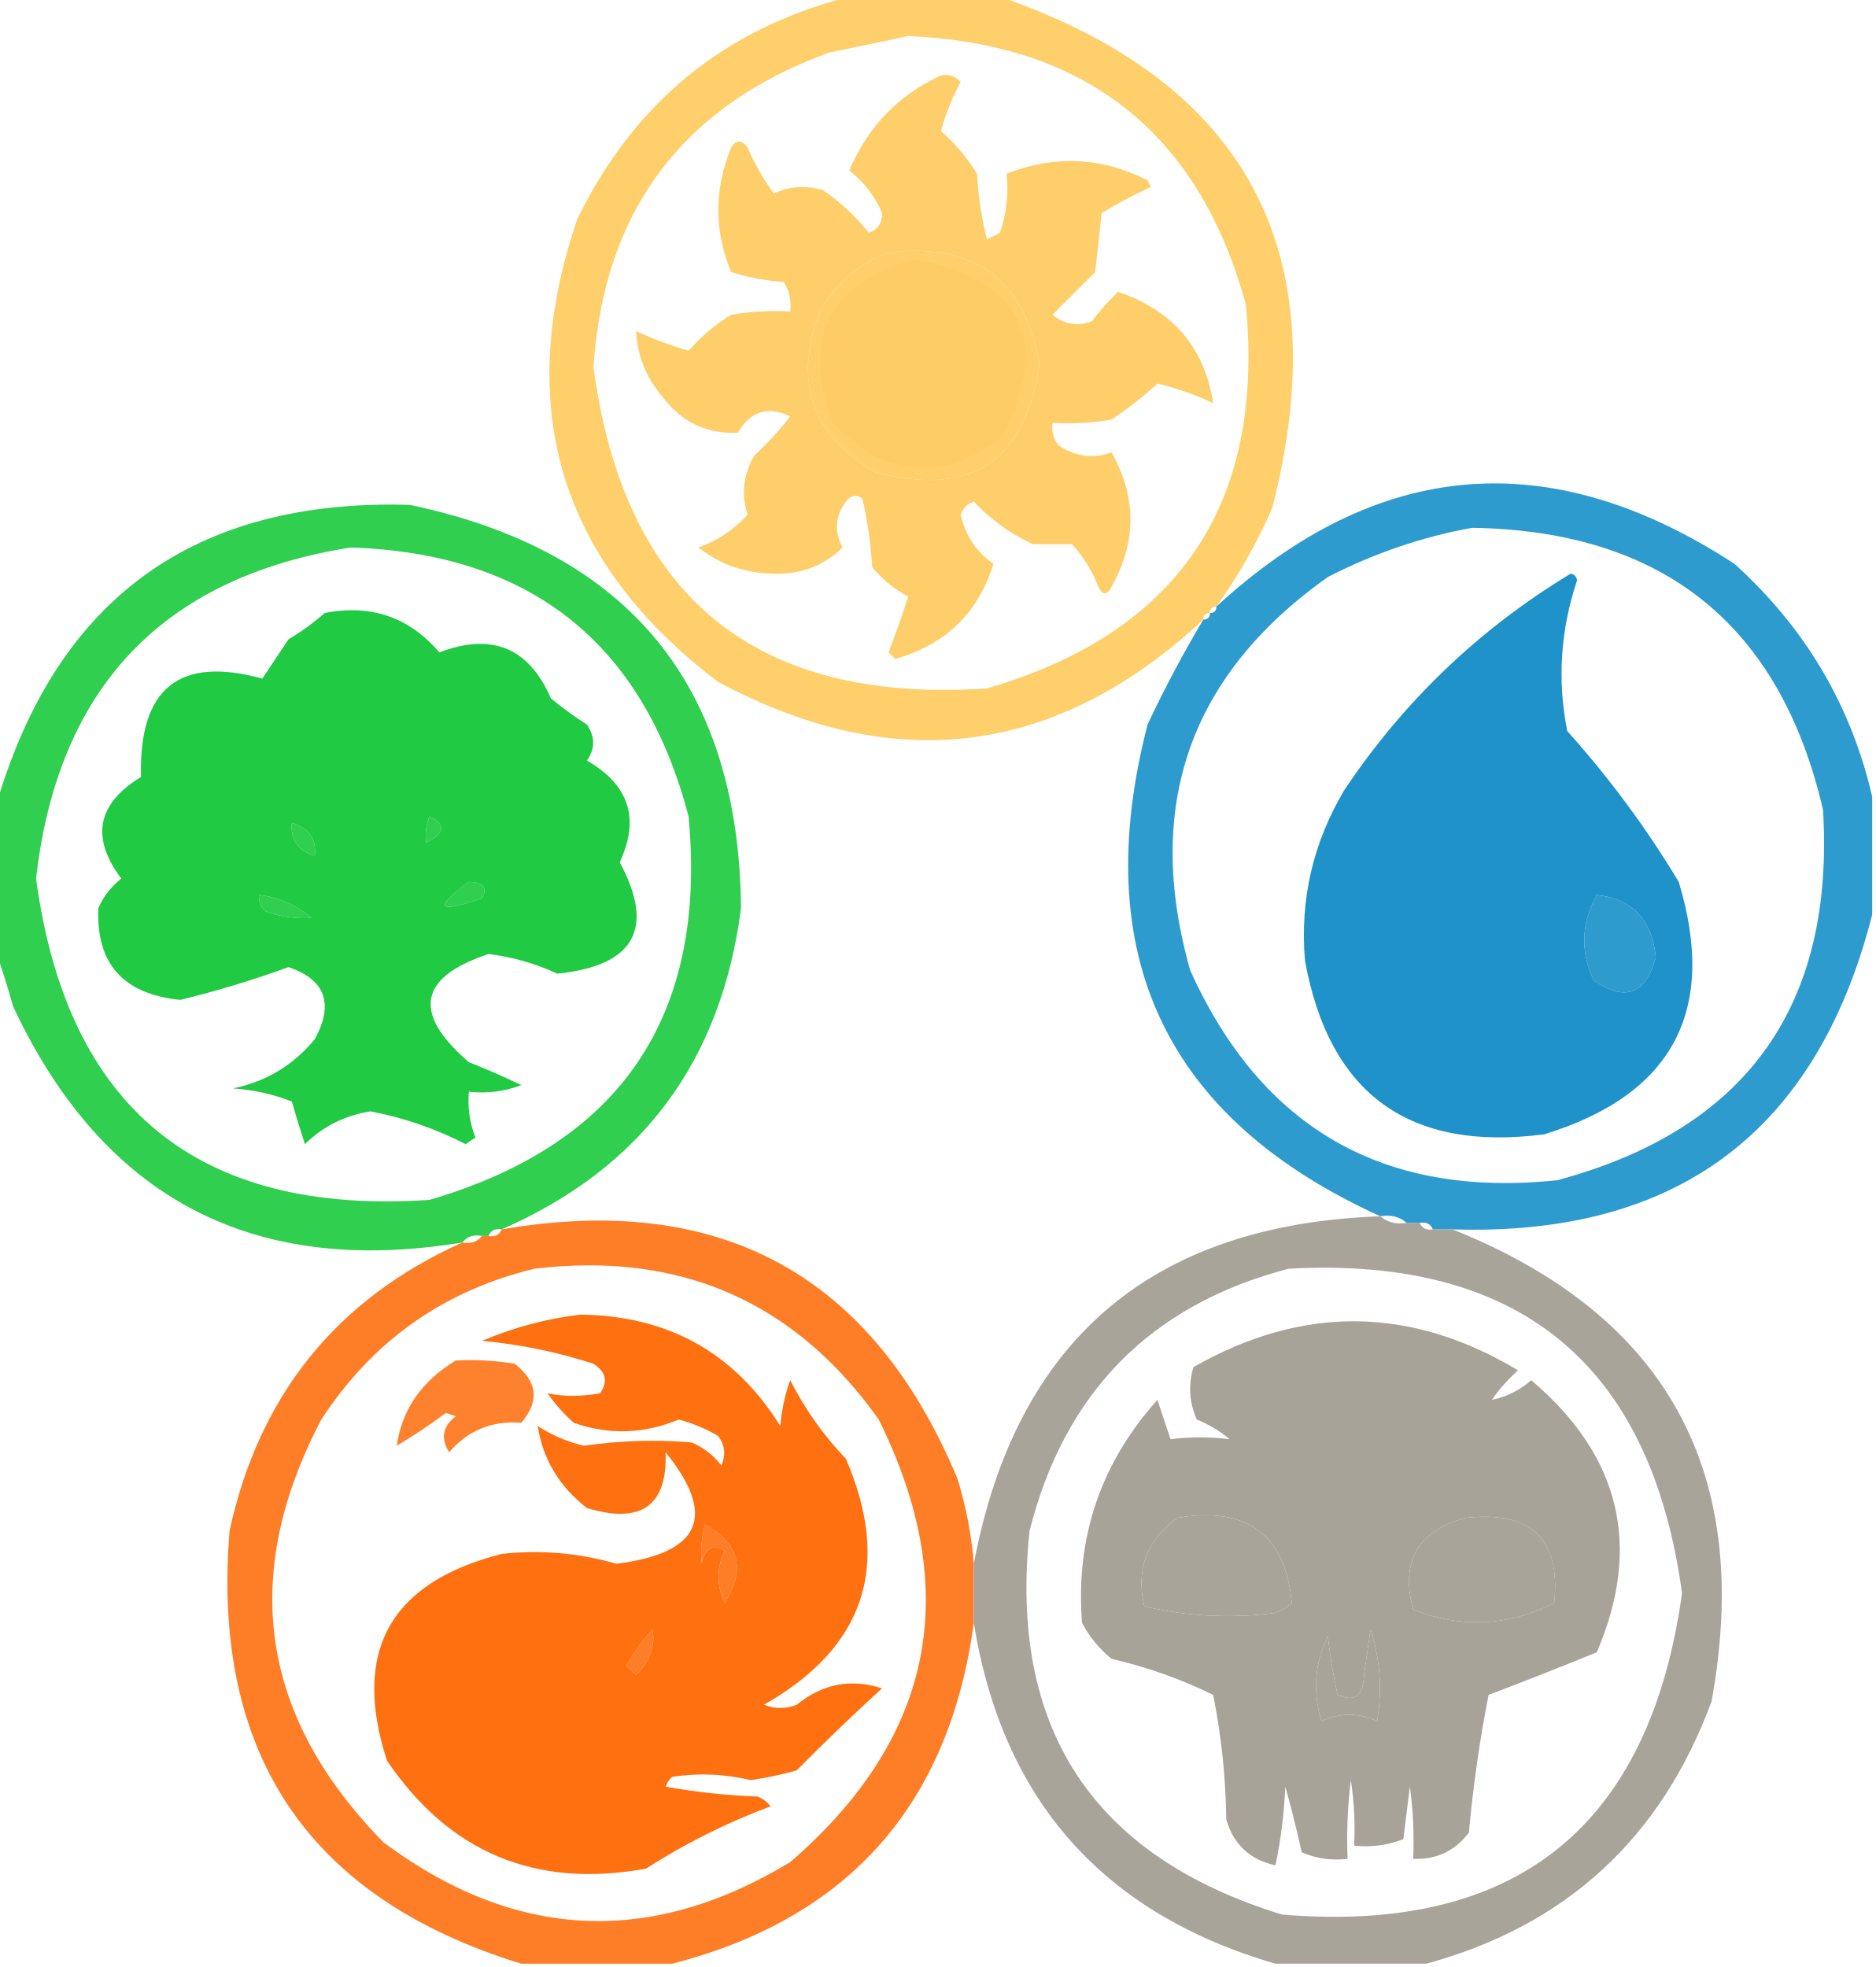
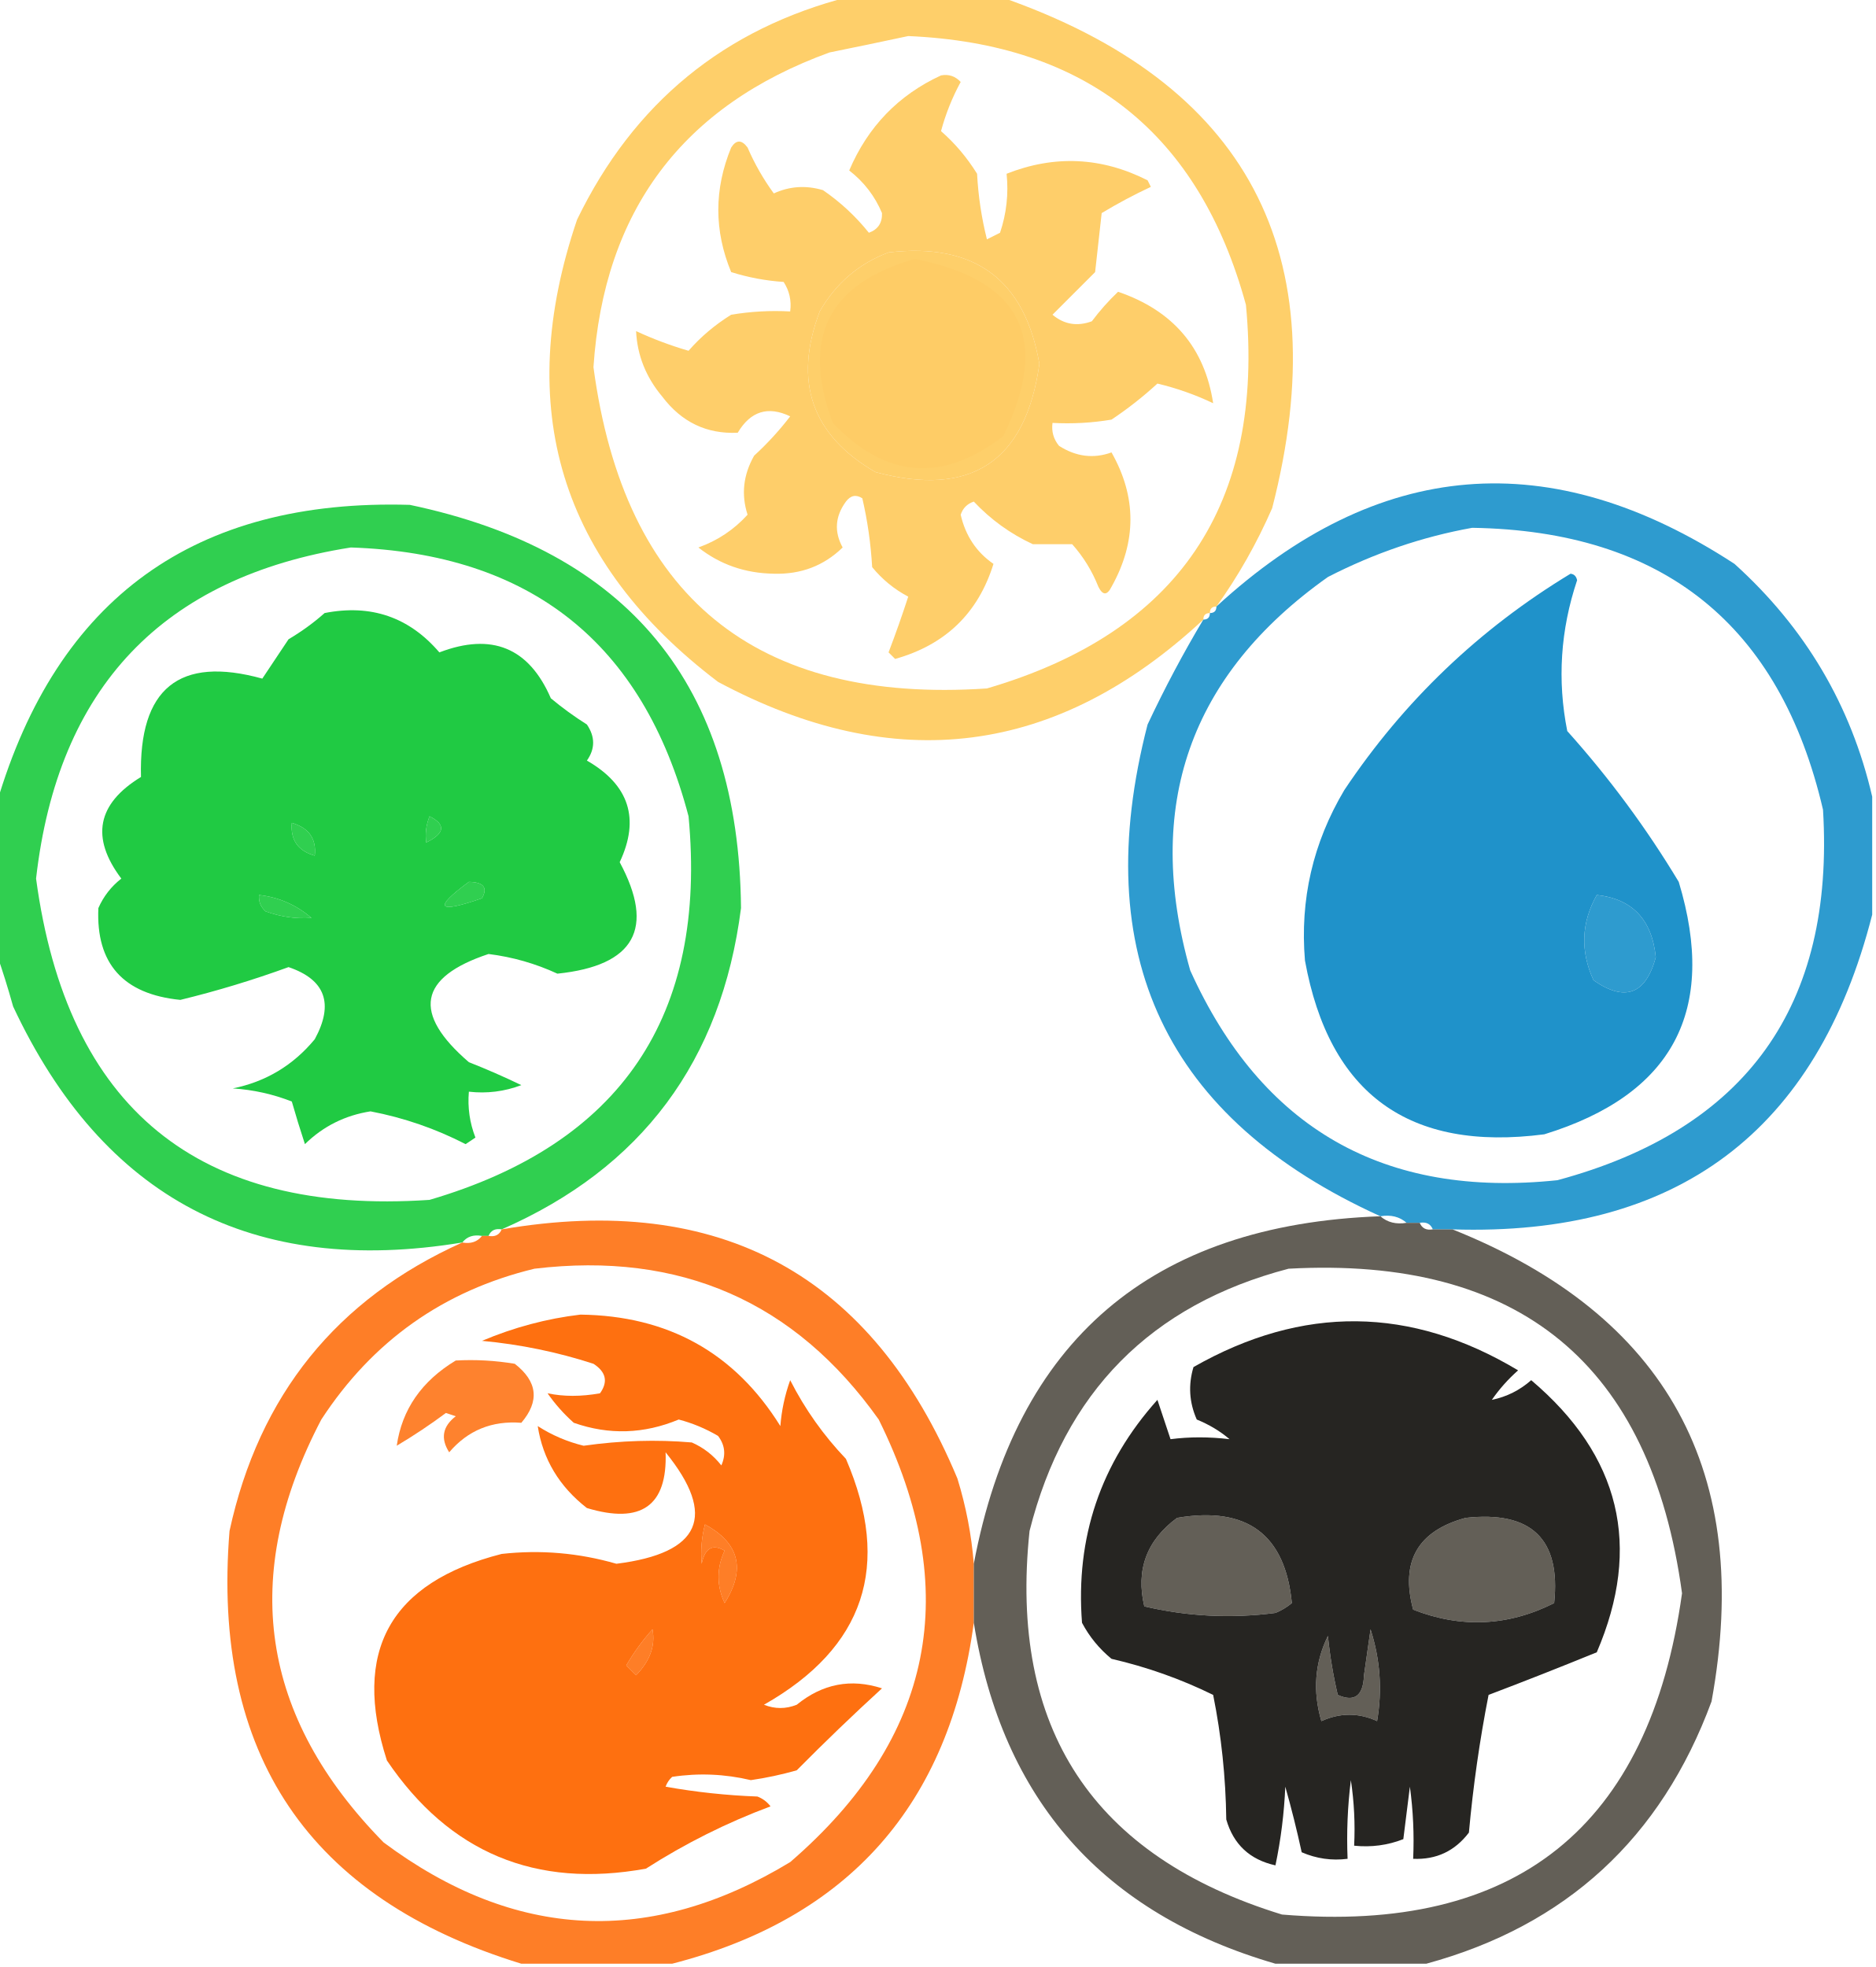
<svg xmlns="http://www.w3.org/2000/svg" version="1.1" width="286px" height="300px" style="shape-rendering:geometricPrecision; text-rendering:geometricPrecision; image-rendering:optimizeQuality; fill-rule:evenodd; clip-rule:evenodd">
  <g>
    <path style="opacity:0.974" fill="#fece66" d="M 129.5,-0.5 C 137.167,-0.5 144.833,-0.5 152.5,-0.5C 190.197,12.552 204.03,38.552 194,77.5C 191.649,82.879 188.816,87.879 185.5,92.5C 184.833,92.5 184.5,92.833 184.5,93.5C 183.833,93.5 183.5,93.833 183.5,94.5C 161.17,115.284 136.503,118.451 109.5,104C 85.412,85.731 78.245,62.23 88,33.5C 96.628,15.696 110.461,4.363 129.5,-0.5 Z M 138.5,5.5 C 165.69,6.668 182.857,20.334 190,46.5C 192.869,76.95 179.703,96.45 150.5,105C 115.201,107.366 95.201,91.033 90.5,56C 92.091,32.136 104.091,16.136 126.5,8C 130.637,7.161 134.637,6.327 138.5,5.5 Z M 135.5,38.5 C 148.617,36.965 156.284,42.632 158.5,55.5C 156.413,70.415 148.08,75.915 133.5,72C 123.784,66.371 120.95,58.205 125,47.5C 127.468,43.199 130.968,40.199 135.5,38.5 Z" />
  </g>
  <g>
    <path style="opacity:0.969" fill="#fecd66" d="M 143.5,11.5 C 144.675,11.281 145.675,11.614 146.5,12.5C 145.206,14.88 144.206,17.381 143.5,20C 145.613,21.837 147.446,24.004 149,26.5C 149.176,29.882 149.676,33.215 150.5,36.5C 151.167,36.167 151.833,35.833 152.5,35.5C 153.484,32.572 153.817,29.572 153.5,26.5C 160.81,23.614 167.977,23.947 175,27.5C 175.167,27.833 175.333,28.167 175.5,28.5C 172.93,29.702 170.43,31.035 168,32.5C 167.667,35.5 167.333,38.5 167,41.5C 164.833,43.667 162.667,45.833 160.5,48C 162.272,49.487 164.272,49.82 166.5,49C 167.726,47.365 169.059,45.865 170.5,44.5C 178.875,47.359 183.708,53.026 185,61.5C 182.291,60.208 179.458,59.208 176.5,58.5C 174.334,60.493 172.001,62.327 169.5,64C 166.518,64.498 163.518,64.665 160.5,64.5C 160.33,65.822 160.663,66.989 161.5,68C 164.089,69.657 166.756,69.991 169.5,69C 173.348,75.786 173.348,82.619 169.5,89.5C 168.833,90.833 168.167,90.833 167.5,89.5C 166.543,87.082 165.209,84.916 163.5,83C 161.5,83 159.5,83 157.5,83C 154.081,81.414 151.081,79.248 148.5,76.5C 147.5,76.833 146.833,77.5 146.5,78.5C 147.239,81.718 148.906,84.218 151.5,86C 149.165,93.516 144.165,98.349 136.5,100.5C 136.167,100.167 135.833,99.833 135.5,99.5C 136.58,96.668 137.58,93.835 138.5,91C 136.376,89.878 134.543,88.378 133,86.5C 132.793,82.911 132.293,79.411 131.5,76C 130.551,75.383 129.718,75.549 129,76.5C 127.349,78.754 127.182,81.088 128.5,83.5C 125.638,86.29 122.138,87.624 118,87.5C 113.627,87.433 109.793,86.099 106.5,83.5C 109.421,82.457 111.921,80.79 114,78.5C 113.008,75.43 113.341,72.43 115,69.5C 117.018,67.65 118.851,65.65 120.5,63.5C 117.119,61.88 114.453,62.713 112.5,66C 107.775,66.222 103.942,64.389 101,60.5C 98.51,57.535 97.176,54.202 97,50.5C 99.572,51.692 102.239,52.692 105,53.5C 106.837,51.387 109.004,49.554 111.5,48C 114.482,47.502 117.482,47.335 120.5,47.5C 120.714,45.856 120.38,44.356 119.5,43C 116.774,42.818 114.107,42.318 111.5,41.5C 108.885,35.193 108.885,28.86 111.5,22.5C 112.274,21.289 113.107,21.289 114,22.5C 115.08,24.996 116.414,27.329 118,29.5C 120.401,28.398 122.901,28.231 125.5,29C 128.16,30.827 130.494,32.994 132.5,35.5C 133.881,35 134.547,34 134.5,32.5C 133.416,29.912 131.749,27.745 129.5,26C 132.341,19.326 137.008,14.493 143.5,11.5 Z M 135.5,38.5 C 130.968,40.199 127.468,43.199 125,47.5C 120.95,58.205 123.784,66.371 133.5,72C 148.08,75.915 156.413,70.415 158.5,55.5C 156.284,42.632 148.617,36.965 135.5,38.5 Z" />
  </g>
  <g>
    <path style="opacity:1" fill="#fecc66" d="M 139.5,39.5 C 155.749,42.665 160.249,51.665 153,66.5C 143.765,73.661 135.098,72.994 127,64.5C 122.138,51.558 126.304,43.225 139.5,39.5 Z" />
  </g>
  <g>
    <path style="opacity:0.918" fill="#1c92cb" d="M 285.5,121.5 C 285.5,127.5 285.5,133.5 285.5,139.5C 277.069,172.587 255.736,188.587 221.5,187.5C 220.5,187.5 219.5,187.5 218.5,187.5C 218.158,186.662 217.492,186.328 216.5,186.5C 215.833,186.5 215.167,186.5 214.5,186.5C 213.432,185.566 212.099,185.232 210.5,185.5C 177.739,170.638 165.906,145.638 175,110.5C 177.604,104.954 180.437,99.621 183.5,94.5C 184.167,94.5 184.5,94.167 184.5,93.5C 185.167,93.5 185.5,93.167 185.5,92.5C 210.122,69.865 236.456,67.698 264.5,86C 275.273,95.728 282.273,107.562 285.5,121.5 Z M 224.5,80.5 C 253.614,80.956 271.447,95.289 278,123.5C 279.805,153.412 266.305,172.246 237.5,180C 211.065,182.786 192.398,172.119 181.5,148C 174.402,122.957 181.402,102.957 202.5,88C 209.587,84.361 216.92,81.861 224.5,80.5 Z M 243.5,136.5 C 248.921,137.092 251.921,140.259 252.5,146C 250.955,151.676 247.788,152.843 243,149.5C 240.965,145.059 241.132,140.726 243.5,136.5 Z" />
  </g>
  <g>
    <path style="opacity:0.914" fill="#1ccb40" d="M 76.5,187.5 C 75.508,187.328 74.842,187.662 74.5,188.5C 74.167,188.5 73.833,188.5 73.5,188.5C 72.209,188.263 71.209,188.596 70.5,189.5C 38.534,194.768 15.7,182.768 2,153.5C 1.218,150.69 0.384,148.023 -0.5,145.5C -0.5,137.833 -0.5,130.167 -0.5,122.5C 8.72,91.208 29.72,76.041 62.5,77C 95.844,84.006 112.678,104.506 113,138.5C 110.022,161.831 97.855,178.164 76.5,187.5 Z M 53.5,83.5 C 80.905,84.413 98.072,98.08 105,124.5C 107.872,154.942 94.706,174.442 65.5,183C 30.227,185.396 10.227,169.062 5.5,134C 8.817,104.855 24.817,88.021 53.5,83.5 Z M 65.5,124.5 C 68.018,125.759 67.852,127.093 65,128.5C 64.805,127.181 64.972,125.847 65.5,124.5 Z M 44.5,125.5 C 47.114,126.264 48.281,127.93 48,130.5C 45.444,129.781 44.277,128.114 44.5,125.5 Z M 71.5,134.5 C 73.745,134.541 74.412,135.375 73.5,137C 66.68,139.377 66.013,138.543 71.5,134.5 Z M 39.5,136.5 C 42.516,136.841 45.182,138.007 47.5,140C 45.155,140.17 42.821,139.837 40.5,139C 39.748,138.329 39.414,137.496 39.5,136.5 Z" />
  </g>
  <g>
    <path style="opacity:0.988" fill="#1c91c9" d="M 239.5,87.5 C 240.043,87.56 240.376,87.893 240.5,88.5C 237.96,96.084 237.46,103.751 239,111.5C 245.399,118.632 251.065,126.299 256,134.5C 261.936,154.127 255.103,166.96 235.5,173C 214.87,175.692 202.703,166.858 199,146.5C 198.216,137.212 200.216,128.545 205,120.5C 214.062,106.937 225.562,95.938 239.5,87.5 Z M 243.5,136.5 C 241.132,140.726 240.965,145.059 243,149.5C 247.788,152.843 250.955,151.676 252.5,146C 251.921,140.259 248.921,137.092 243.5,136.5 Z" />
  </g>
  <g>
    <path style="opacity:0.981" fill="#1cc940" d="M 49.5,93.5 C 56.555,92.111 62.388,94.111 67,99.5C 74.997,96.446 80.663,98.779 84,106.5C 85.745,107.956 87.578,109.289 89.5,110.5C 90.767,112.371 90.767,114.204 89.5,116C 95.948,119.711 97.615,124.877 94.5,131.5C 99.944,141.616 96.777,147.283 85,148.5C 81.662,146.957 78.162,145.957 74.5,145.5C 63.831,149.04 62.831,154.54 71.5,162C 74.218,163.072 76.885,164.238 79.5,165.5C 76.913,166.48 74.247,166.813 71.5,166.5C 71.292,168.92 71.626,171.253 72.5,173.5C 72,173.833 71.5,174.167 71,174.5C 66.412,172.137 61.579,170.471 56.5,169.5C 52.614,170.11 49.28,171.776 46.5,174.5C 45.779,172.314 45.112,170.147 44.5,168C 41.623,166.873 38.623,166.206 35.5,166C 40.537,164.984 44.703,162.484 48,158.5C 50.95,153.074 49.617,149.408 44,147.5C 38.59,149.47 33.09,151.137 27.5,152.5C 18.787,151.632 14.62,146.965 15,138.5C 15.784,136.714 16.951,135.214 18.5,134C 13.798,127.756 14.798,122.589 21.5,118.5C 21.151,104.992 27.317,99.992 40,103.5C 41.333,101.5 42.667,99.5 44,97.5C 46.015,96.303 47.849,94.97 49.5,93.5 Z M 65.5,124.5 C 64.972,125.847 64.805,127.181 65,128.5C 67.852,127.093 68.018,125.759 65.5,124.5 Z M 44.5,125.5 C 44.277,128.114 45.444,129.781 48,130.5C 48.281,127.93 47.114,126.264 44.5,125.5 Z M 71.5,134.5 C 66.013,138.543 66.68,139.377 73.5,137C 74.412,135.375 73.745,134.541 71.5,134.5 Z M 39.5,136.5 C 39.414,137.496 39.748,138.329 40.5,139C 42.821,139.837 45.155,140.17 47.5,140C 45.182,138.007 42.516,136.841 39.5,136.5 Z" />
  </g>
  <g>
    <path style="opacity:0.846" fill="#fe6700" d="M 148.5,238.5 C 148.5,241.5 148.5,244.5 148.5,247.5C 144.754,275.238 129.421,292.571 102.5,299.5C 94.833,299.5 87.167,299.5 79.5,299.5C 47.079,289.547 32.245,267.547 35,233.5C 39.503,212.782 51.336,198.116 70.5,189.5C 71.791,189.737 72.791,189.404 73.5,188.5C 73.833,188.5 74.167,188.5 74.5,188.5C 75.492,188.672 76.158,188.338 76.5,187.5C 109.871,181.765 133.038,194.432 146,225.5C 147.314,229.754 148.147,234.087 148.5,238.5 Z M 81.5,193.5 C 103.723,190.837 121.223,198.504 134,216.5C 146.917,242.581 142.417,265.081 120.5,284C 99.188,296.921 78.521,295.921 58.5,281C 39.669,261.839 36.502,240.339 49,216.5C 56.827,204.51 67.66,196.843 81.5,193.5 Z M 107.5,232.5 C 112.757,235.35 113.757,239.35 110.5,244.5C 109.262,241.832 109.262,239.166 110.5,236.5C 108.675,235.429 107.508,236.096 107,238.5C 106.82,236.512 106.986,234.512 107.5,232.5 Z M 99.5,248.5 C 99.972,250.97 99.139,253.304 97,255.5C 96.5,255 96,254.5 95.5,254C 96.665,252.008 97.998,250.175 99.5,248.5 Z" />
  </g>
  <g>
-     <path style="opacity:1" fill="#a9a49a" d="M 210.5,185.5 C 211.568,186.434 212.901,186.768 214.5,186.5C 215.167,186.5 215.833,186.5 216.5,186.5C 216.842,187.338 217.508,187.672 218.5,187.5C 219.5,187.5 220.5,187.5 221.5,187.5C 254.216,200.588 267.383,224.588 261,259.5C 253.307,280.364 238.807,293.698 217.5,299.5C 209.833,299.5 202.167,299.5 194.5,299.5C 168.173,291.842 152.84,274.509 148.5,247.5C 148.5,244.5 148.5,241.5 148.5,238.5C 154.929,204.417 175.595,186.751 210.5,185.5 Z M 196.5,193.5 C 231.736,191.572 251.736,208.072 256.5,243C 251.537,278.642 231.203,294.975 195.5,292C 166.653,283.136 153.82,263.636 157,233.5C 162.339,212.328 175.506,198.994 196.5,193.5 Z M 179.5,231.5 C 190.163,229.69 195.997,234.024 197,244.5C 196.25,245.126 195.416,245.626 194.5,246C 187.751,246.877 181.084,246.544 174.5,245C 173.188,239.424 174.855,234.924 179.5,231.5 Z M 223.5,231.5 C 233.536,230.394 238.036,234.727 237,244.5C 229.989,248.026 222.822,248.36 215.5,245.5C 213.523,238.15 216.19,233.483 223.5,231.5 Z M 202.5,249.5 C 202.804,252.522 203.304,255.522 204,258.5C 206.557,259.646 207.89,258.646 208,255.5C 208.333,253.167 208.667,250.833 209,248.5C 210.476,253.076 210.81,257.743 210,262.5C 207.199,261.205 204.366,261.205 201.5,262.5C 200.16,257.927 200.493,253.594 202.5,249.5 Z" />
+     <path style="opacity:1" fill="#635f57" d="M 210.5,185.5 C 211.568,186.434 212.901,186.768 214.5,186.5C 215.167,186.5 215.833,186.5 216.5,186.5C 216.842,187.338 217.508,187.672 218.5,187.5C 219.5,187.5 220.5,187.5 221.5,187.5C 254.216,200.588 267.383,224.588 261,259.5C 253.307,280.364 238.807,293.698 217.5,299.5C 209.833,299.5 202.167,299.5 194.5,299.5C 168.173,291.842 152.84,274.509 148.5,247.5C 148.5,244.5 148.5,241.5 148.5,238.5C 154.929,204.417 175.595,186.751 210.5,185.5 Z M 196.5,193.5 C 231.736,191.572 251.736,208.072 256.5,243C 251.537,278.642 231.203,294.975 195.5,292C 166.653,283.136 153.82,263.636 157,233.5C 162.339,212.328 175.506,198.994 196.5,193.5 Z M 179.5,231.5 C 190.163,229.69 195.997,234.024 197,244.5C 196.25,245.126 195.416,245.626 194.5,246C 187.751,246.877 181.084,246.544 174.5,245C 173.188,239.424 174.855,234.924 179.5,231.5 Z M 223.5,231.5 C 233.536,230.394 238.036,234.727 237,244.5C 229.989,248.026 222.822,248.36 215.5,245.5C 213.523,238.15 216.19,233.483 223.5,231.5 Z M 202.5,249.5 C 202.804,252.522 203.304,255.522 204,258.5C 206.557,259.646 207.89,258.646 208,255.5C 208.333,253.167 208.667,250.833 209,248.5C 210.476,253.076 210.81,257.743 210,262.5C 207.199,261.205 204.366,261.205 201.5,262.5C 200.16,257.927 200.493,253.594 202.5,249.5 Z" />
  </g>
  <g>
    <path style="opacity:0.935" fill="#fe6600" d="M 88.5,200.5 C 101.886,200.662 112.053,206.328 119,217.5C 119.186,215.1 119.686,212.766 120.5,210.5C 122.742,214.91 125.575,218.91 129,222.5C 136.013,238.793 131.847,251.293 116.5,260C 118.167,260.667 119.833,260.667 121.5,260C 125.431,256.798 129.764,255.964 134.5,257.5C 130.054,261.569 125.721,265.736 121.5,270C 119.2,270.658 116.867,271.158 114.5,271.5C 110.524,270.558 106.524,270.391 102.5,271C 102.043,271.414 101.709,271.914 101.5,272.5C 106.132,273.328 110.798,273.828 115.5,274C 116.308,274.308 116.975,274.808 117.5,275.5C 110.842,277.985 104.508,281.152 98.5,285C 81.674,288.063 68.507,282.563 59,268.5C 53.635,251.85 59.468,241.35 76.5,237C 82.425,236.342 88.258,236.842 94,238.5C 106.877,236.887 109.377,231.22 101.5,221.5C 101.788,229.666 97.788,232.499 89.5,230C 85.287,226.723 82.787,222.556 82,217.5C 84.152,218.885 86.485,219.885 89,220.5C 94.625,219.701 100.125,219.534 105.5,220C 107.286,220.785 108.786,221.951 110,223.5C 110.72,221.888 110.554,220.388 109.5,219C 107.61,217.888 105.61,217.054 103.5,216.5C 98.195,218.714 92.861,218.881 87.5,217C 85.981,215.649 84.648,214.149 83.5,212.5C 85.941,213.018 88.608,213.018 91.5,212.5C 92.754,210.741 92.421,209.241 90.5,208C 84.987,206.208 79.32,205.042 73.5,204.5C 78.381,202.441 83.381,201.108 88.5,200.5 Z M 107.5,232.5 C 106.986,234.512 106.82,236.512 107,238.5C 107.508,236.096 108.675,235.429 110.5,236.5C 109.262,239.166 109.262,241.832 110.5,244.5C 113.757,239.35 112.757,235.35 107.5,232.5 Z M 99.5,248.5 C 97.998,250.175 96.665,252.008 95.5,254C 96,254.5 96.5,255 97,255.5C 99.139,253.304 99.972,250.97 99.5,248.5 Z" />
  </g>
  <g>
-     <path style="opacity:0.999" fill="#a8a399" d="M 227.5,213.5 C 229.757,213.038 231.757,212.038 233.5,210.5C 247.099,222.017 250.432,235.85 243.5,252C 238.008,254.245 232.508,256.412 227,258.5C 225.643,265.408 224.643,272.408 224,279.5C 221.859,282.321 219.025,283.654 215.5,283.5C 215.665,279.818 215.499,276.152 215,272.5C 214.667,275.167 214.333,277.833 214,280.5C 211.619,281.435 209.119,281.768 206.5,281.5C 206.665,278.15 206.498,274.817 206,271.5C 205.501,275.486 205.334,279.486 205.5,283.5C 203.076,283.808 200.743,283.474 198.5,282.5C 197.774,279.148 196.941,275.815 196,272.5C 195.827,276.541 195.327,280.541 194.5,284.5C 190.594,283.637 188.094,281.304 187,277.5C 186.917,271.058 186.251,264.725 185,258.5C 180.066,256.077 174.9,254.244 169.5,253C 167.622,251.457 166.122,249.624 165,247.5C 163.998,234.51 167.831,223.177 176.5,213.5C 177.167,215.5 177.833,217.5 178.5,219.5C 181.383,219.128 184.383,219.128 187.5,219.5C 186.063,218.275 184.396,217.275 182.5,216.5C 181.348,213.894 181.182,211.227 182,208.5C 198.636,199.023 215.136,199.19 231.5,209C 229.959,210.371 228.625,211.871 227.5,213.5 Z M 179.5,231.5 C 174.855,234.924 173.188,239.424 174.5,245C 181.084,246.544 187.751,246.877 194.5,246C 195.416,245.626 196.25,245.126 197,244.5C 195.997,234.024 190.163,229.69 179.5,231.5 Z M 223.5,231.5 C 216.19,233.483 213.523,238.15 215.5,245.5C 222.822,248.36 229.989,248.026 237,244.5C 238.036,234.727 233.536,230.394 223.5,231.5 Z M 202.5,249.5 C 200.493,253.594 200.16,257.927 201.5,262.5C 204.366,261.205 207.199,261.205 210,262.5C 210.81,257.743 210.476,253.076 209,248.5C 208.667,250.833 208.333,253.167 208,255.5C 207.89,258.646 206.557,259.646 204,258.5C 203.304,255.522 202.804,252.522 202.5,249.5 Z" />
+     <path style="opacity:0.999" fill="#262522" d="M 227.5,213.5 C 229.757,213.038 231.757,212.038 233.5,210.5C 247.099,222.017 250.432,235.85 243.5,252C 238.008,254.245 232.508,256.412 227,258.5C 225.643,265.408 224.643,272.408 224,279.5C 221.859,282.321 219.025,283.654 215.5,283.5C 215.665,279.818 215.499,276.152 215,272.5C 214.667,275.167 214.333,277.833 214,280.5C 211.619,281.435 209.119,281.768 206.5,281.5C 206.665,278.15 206.498,274.817 206,271.5C 205.501,275.486 205.334,279.486 205.5,283.5C 203.076,283.808 200.743,283.474 198.5,282.5C 197.774,279.148 196.941,275.815 196,272.5C 195.827,276.541 195.327,280.541 194.5,284.5C 190.594,283.637 188.094,281.304 187,277.5C 186.917,271.058 186.251,264.725 185,258.5C 180.066,256.077 174.9,254.244 169.5,253C 167.622,251.457 166.122,249.624 165,247.5C 163.998,234.51 167.831,223.177 176.5,213.5C 177.167,215.5 177.833,217.5 178.5,219.5C 181.383,219.128 184.383,219.128 187.5,219.5C 186.063,218.275 184.396,217.275 182.5,216.5C 181.348,213.894 181.182,211.227 182,208.5C 198.636,199.023 215.136,199.19 231.5,209C 229.959,210.371 228.625,211.871 227.5,213.5 Z M 179.5,231.5 C 174.855,234.924 173.188,239.424 174.5,245C 181.084,246.544 187.751,246.877 194.5,246C 195.416,245.626 196.25,245.126 197,244.5C 195.997,234.024 190.163,229.69 179.5,231.5 Z M 223.5,231.5 C 216.19,233.483 213.523,238.15 215.5,245.5C 222.822,248.36 229.989,248.026 237,244.5C 238.036,234.727 233.536,230.394 223.5,231.5 Z M 202.5,249.5 C 200.493,253.594 200.16,257.927 201.5,262.5C 204.366,261.205 207.199,261.205 210,262.5C 210.81,257.743 210.476,253.076 209,248.5C 208.667,250.833 208.333,253.167 208,255.5C 207.89,258.646 206.557,259.646 204,258.5C 203.304,255.522 202.804,252.522 202.5,249.5 Z" />
  </g>
  <g>
    <path style="opacity:0.817" fill="#fe6700" d="M 69.5,207.5 C 72.518,207.335 75.518,207.502 78.5,208C 81.978,210.706 82.311,213.706 79.5,217C 75.012,216.652 71.345,218.152 68.5,221.5C 67.151,219.389 67.485,217.555 69.5,216C 69,215.833 68.5,215.667 68,215.5C 65.603,217.285 63.103,218.951 60.5,220.5C 61.294,214.974 64.294,210.641 69.5,207.5 Z" />
  </g>
</svg>
